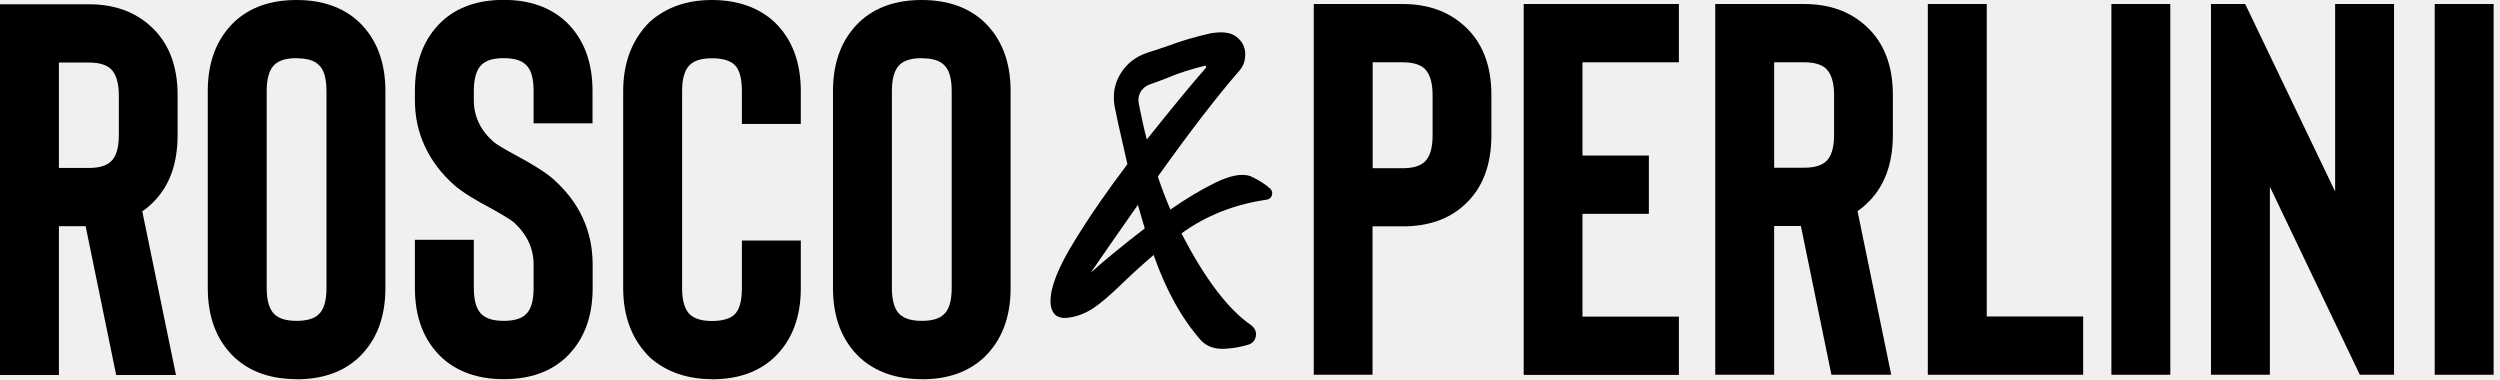
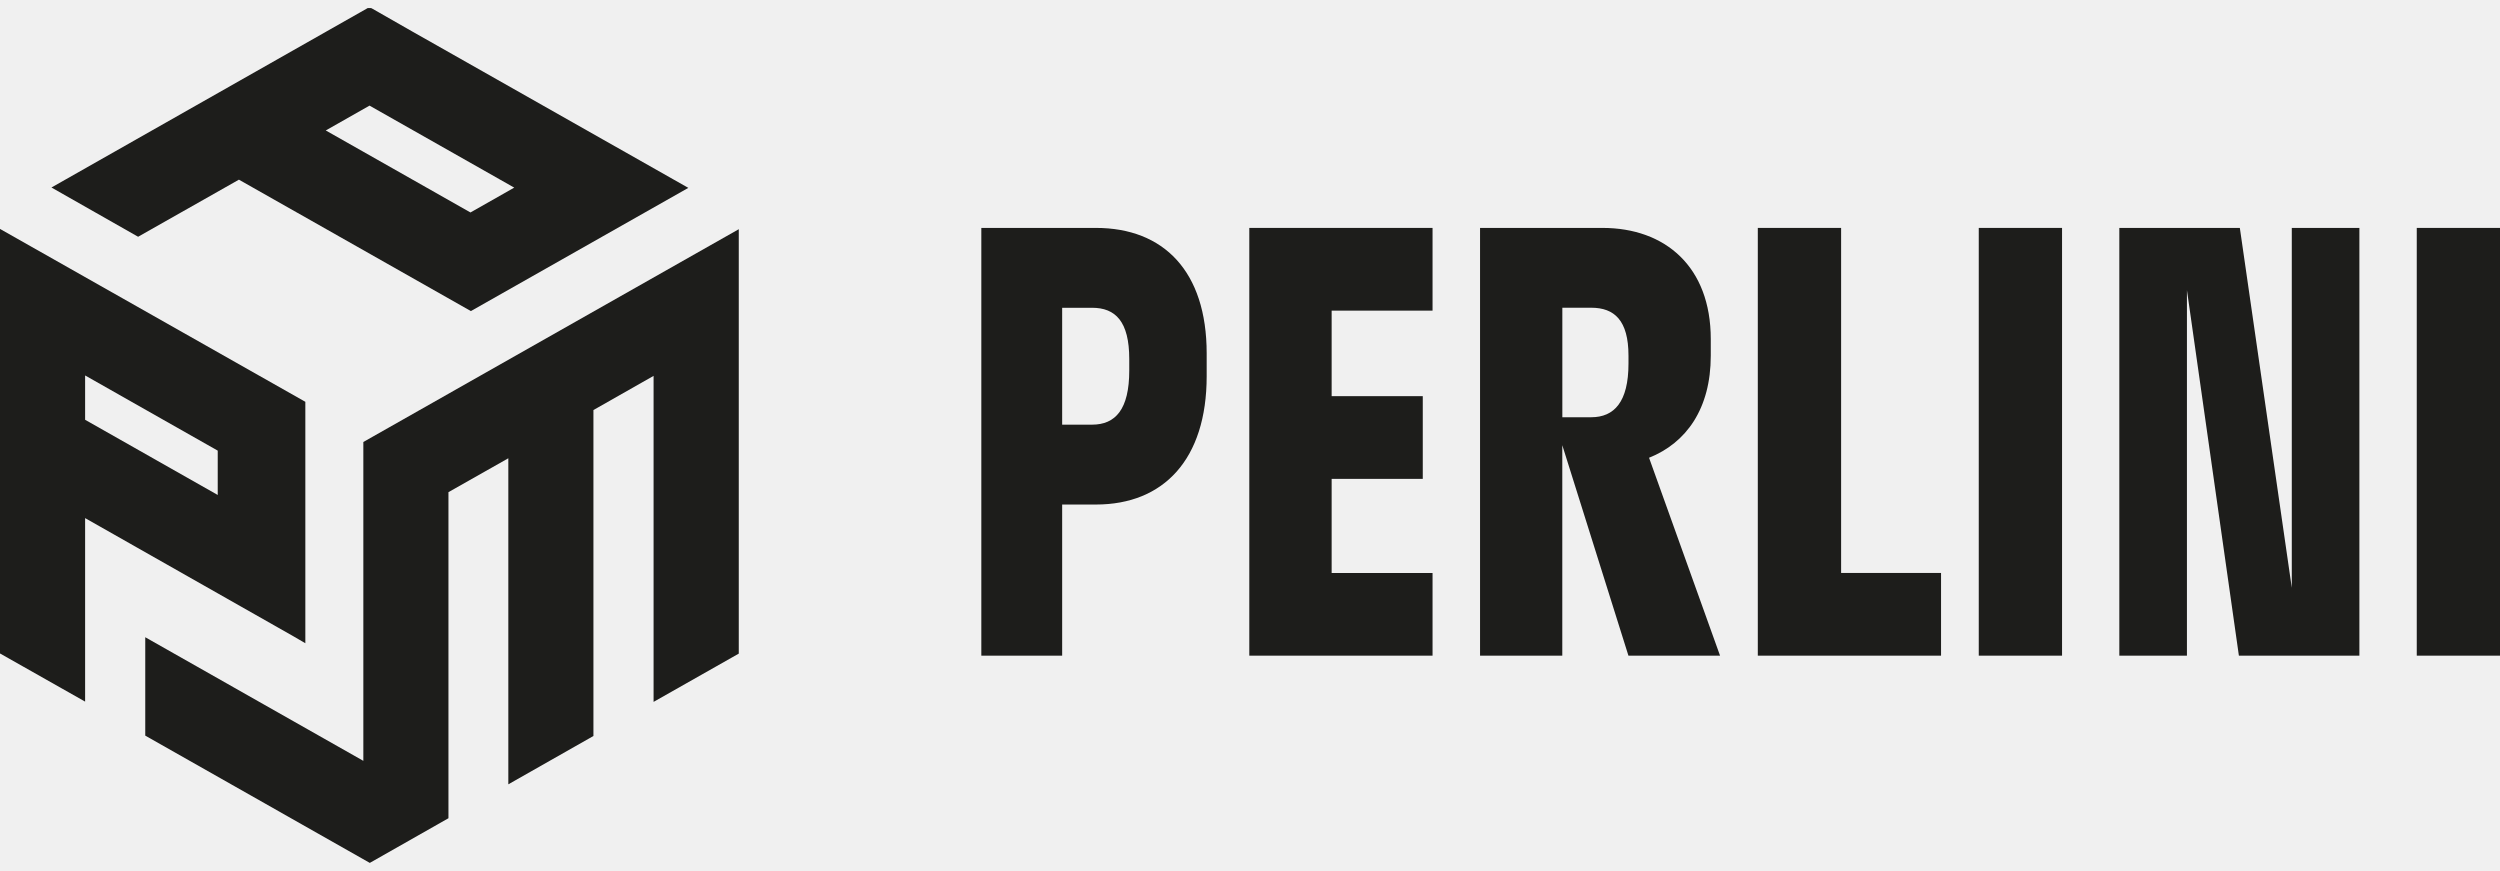
- <svg xmlns="http://www.w3.org/2000/svg" width="211" height="32" viewBox="0 0 211 32" fill="none">
-   <g clipPath="url(#clip0_316_43181)">
-     <path d="M107.182 15.9C106.786 15.54 106.241 15.201 105.535 14.863C104.819 14.62 103.835 14.8 102.542 15.434C101.397 15.995 100.136 16.746 98.778 17.687C98.403 16.809 98.051 15.879 97.719 14.905C100.446 11.076 102.777 8.061 104.637 5.924C104.958 5.554 105.108 5.078 105.097 4.528C105.086 3.956 104.84 3.48 104.359 3.11C103.878 2.729 103.151 2.634 102.114 2.825C100.788 3.131 99.633 3.47 98.681 3.84C98.136 4.031 97.537 4.221 96.885 4.433C95.88 4.76 95.1 5.353 94.576 6.21C94.041 7.077 93.881 8.061 94.105 9.14C94.18 9.489 94.266 9.87 94.34 10.272C94.586 11.383 94.864 12.578 95.153 13.858C93.474 16.079 91.956 18.259 90.673 20.364C89.315 22.564 88.663 24.214 88.663 25.42C88.663 25.939 88.802 26.32 89.058 26.563C89.293 26.774 89.636 26.869 90.053 26.827C90.823 26.753 91.582 26.468 92.309 25.991C92.94 25.558 93.752 24.86 94.725 23.918C95.495 23.167 96.383 22.363 97.366 21.517C98.393 24.458 99.729 26.88 101.365 28.731C101.814 29.197 102.413 29.44 103.151 29.44C103.194 29.44 103.237 29.44 103.279 29.44C104.017 29.408 104.723 29.292 105.396 29.08C105.739 28.953 105.942 28.7 105.995 28.361C106.049 28.023 105.931 27.716 105.632 27.473C103.675 26.14 101.686 23.527 99.719 19.697C101.782 18.195 104.199 17.243 106.915 16.852C107.139 16.809 107.289 16.682 107.353 16.471C107.417 16.259 107.353 16.058 107.182 15.889V15.9ZM101.782 5.723C100.67 6.982 98.992 9.013 96.789 11.774C96.532 10.78 96.308 9.754 96.105 8.706C96.051 8.336 96.105 8.008 96.286 7.722C96.468 7.437 96.725 7.236 97.056 7.119C97.58 6.94 98.083 6.749 98.564 6.559C99.473 6.167 100.553 5.829 101.75 5.533C101.761 5.543 101.782 5.575 101.793 5.638C101.793 5.67 101.793 5.691 101.772 5.723H101.782ZM96.618 19.274C94.811 20.671 93.282 21.919 92.063 23.008C93.089 21.517 94.415 19.602 96.04 17.285C96.222 17.941 96.415 18.608 96.618 19.274Z" fill="black" />
-     <path d="M14.863 31.651H9.805L7.228 19.094H4.972V31.651H0V0.36H7.495C9.634 0.36 11.377 0.984 12.735 2.232C14.242 3.607 14.991 5.543 14.991 8.04V11.393C14.991 13.921 14.242 15.878 12.735 17.254C12.521 17.465 12.286 17.655 12.008 17.835L14.852 31.651H14.863ZM10.03 8.05C10.03 7.003 9.805 6.262 9.356 5.818C8.96 5.459 8.351 5.279 7.506 5.279H4.972V14.175H7.506C8.351 14.175 8.971 13.995 9.356 13.636C9.805 13.223 10.03 12.472 10.03 11.404V8.05Z" fill="black" />
-     <path d="M25.031 32C22.86 32 21.118 31.386 19.792 30.17C18.284 28.742 17.536 26.785 17.536 24.309V7.691C17.536 5.215 18.284 3.269 19.792 1.83C21.118 0.603 22.86 0 25.031 0C27.202 0 28.945 0.614 30.27 1.83C31.778 3.258 32.527 5.215 32.527 7.691V24.32C32.527 26.795 31.778 28.742 30.27 30.18C28.945 31.408 27.202 32.011 25.031 32.011V32ZM25.031 4.908C24.186 4.908 23.566 5.088 23.181 5.448C22.732 5.861 22.508 6.612 22.508 7.68V24.309C22.508 25.378 22.732 26.129 23.181 26.541C23.577 26.901 24.186 27.081 25.031 27.081C25.876 27.081 26.517 26.901 26.881 26.541C27.33 26.15 27.555 25.41 27.555 24.309V7.691C27.555 6.59 27.33 5.839 26.881 5.459C26.517 5.099 25.897 4.919 25.031 4.919V4.908Z" fill="black" />
-     <path d="M42.514 32C40.343 32 38.6 31.387 37.274 30.17C35.767 28.742 35.018 26.785 35.018 24.309V20.237H39.99V24.309C39.99 25.378 40.215 26.129 40.664 26.542C41.059 26.901 41.669 27.081 42.514 27.081C43.358 27.081 44 26.901 44.363 26.542C44.812 26.15 45.037 25.41 45.037 24.309V22.342C45.037 20.967 44.481 19.782 43.369 18.766C43.123 18.555 42.492 18.174 41.476 17.603C40.065 16.862 39.017 16.206 38.354 15.635C37.274 14.683 36.44 13.594 35.873 12.377C35.296 11.16 35.018 9.849 35.018 8.442V7.68C35.018 5.205 35.767 3.258 37.274 1.82C38.6 0.592 40.343 -0.01 42.514 -0.01C44.684 -0.01 46.427 0.603 47.753 1.82C49.261 3.248 50.009 5.205 50.009 7.68V10.409H45.037V7.68C45.037 6.58 44.812 5.829 44.363 5.448C44 5.088 43.38 4.909 42.514 4.909C41.647 4.909 41.049 5.088 40.664 5.448C40.215 5.861 39.99 6.612 39.99 7.68V8.442C39.99 9.817 40.546 10.991 41.658 11.975C41.958 12.218 42.546 12.567 43.422 13.043C44.983 13.879 46.074 14.567 46.673 15.096C48.897 17.063 50.02 19.475 50.02 22.342V24.309C50.02 26.785 49.271 28.731 47.764 30.17C46.438 31.397 44.695 32 42.524 32H42.514Z" fill="black" />
-     <path d="M60.092 32C57.986 32 56.232 31.386 54.853 30.17C53.345 28.678 52.597 26.732 52.597 24.309V7.691C52.597 5.279 53.345 3.322 54.853 1.83C56.243 0.603 57.986 0 60.092 0C62.199 0 64.006 0.614 65.332 1.83C66.839 3.258 67.588 5.215 67.588 7.691V10.462H62.616V7.691C62.616 6.59 62.402 5.839 61.985 5.459C61.589 5.099 60.958 4.919 60.092 4.919C59.226 4.919 58.627 5.099 58.242 5.459C57.793 5.871 57.569 6.622 57.569 7.691V24.32C57.569 25.388 57.793 26.14 58.242 26.552C58.638 26.912 59.248 27.092 60.092 27.092C60.937 27.092 61.6 26.912 61.985 26.552C62.402 26.161 62.616 25.42 62.616 24.32V20.3H67.588V24.32C67.588 26.795 66.839 28.742 65.332 30.18C64.006 31.408 62.263 32.011 60.092 32.011V32Z" fill="black" />
-     <path d="M77.799 32C75.629 32 73.886 31.386 72.56 30.17C71.052 28.742 70.304 26.785 70.304 24.309V7.691C70.304 5.215 71.052 3.269 72.56 1.83C73.886 0.603 75.629 0 77.799 0C79.97 0 81.713 0.614 83.038 1.83C84.546 3.258 85.295 5.215 85.295 7.691V24.32C85.295 26.795 84.546 28.742 83.038 30.18C81.713 31.408 79.97 32.011 77.799 32.011V32ZM77.799 4.908C76.954 4.908 76.334 5.088 75.949 5.448C75.5 5.861 75.276 6.612 75.276 7.68V24.309C75.276 25.378 75.5 26.129 75.949 26.541C76.345 26.901 76.954 27.081 77.799 27.081C78.644 27.081 79.285 26.901 79.649 26.541C80.098 26.15 80.323 25.41 80.323 24.309V7.691C80.323 6.59 80.098 5.839 79.649 5.459C79.285 5.099 78.665 4.919 77.799 4.919V4.908Z" fill="black" />
-     <path d="M115.854 31.63H110.882V0.339H118.377C120.516 0.339 122.259 0.963 123.617 2.211C125.124 3.586 125.873 5.522 125.873 8.019V11.414C125.873 13.943 125.124 15.9 123.617 17.275C122.291 18.502 120.548 19.105 118.377 19.105H115.843V31.619L115.854 31.63ZM115.854 14.197H118.388C119.233 14.197 119.853 14.017 120.238 13.657C120.687 13.245 120.911 12.493 120.911 11.425V8.029C120.911 6.982 120.687 6.241 120.238 5.797C119.842 5.438 119.233 5.258 118.388 5.258H115.854V14.197Z" fill="black" />
-     <path d="M133.561 5.258V13.128H139.164V18.047H133.561V26.722H141.698V31.641H128.6V0.339H141.698V5.258H133.561Z" fill="black" />
-     <path d="M159.629 31.63H154.572L151.995 19.073H149.739V31.63H144.767V0.339H152.262C154.401 0.339 156.143 0.963 157.501 2.211C159.009 3.586 159.758 5.522 159.758 8.019V11.372C159.758 13.9 159.009 15.857 157.501 17.233C157.288 17.444 157.052 17.635 156.774 17.814L159.619 31.63H159.629ZM154.796 8.029C154.796 6.982 154.572 6.242 154.123 5.797C153.727 5.438 153.117 5.258 152.273 5.258H149.739V14.154H152.273C153.117 14.154 153.738 13.974 154.123 13.615C154.572 13.202 154.796 12.451 154.796 11.383V8.029Z" fill="black" />
-     <path d="M175.807 31.63H162.708V0.339H167.681V26.711H175.818V31.63H175.807Z" fill="black" />
-     <path d="M183.174 31.63H178.202V0.339H183.174V31.63Z" fill="black" />
-     <path d="M202.057 31.63H199.17L191.578 15.762V31.63H186.606V0.339H189.493L197.085 16.164V0.339H202.057V31.63Z" fill="black" />
-     <path d="M210.462 31.63H205.49V0.339H210.462V31.63Z" fill="black" />
-   </g>
-   <defs>
-     <clipPath id="clip0_316_43181">
-       <rect width="210.462" height="32" fill="white" />
-     </clipPath>
-   </defs>
+ <svg xmlns="http://www.w3.org/2000/svg" width="155" height="54" viewBox="0 0 155 54" fill="none">
+   <path d="M60.842 40.651V14.131H67.95C72.141 14.131 74.814 16.818 74.814 21.909V23.324C74.814 28.486 72.141 31.281 67.95 31.281H65.854V40.651H60.842ZM65.854 19.079V26.329H67.707C69.165 26.329 70.014 25.375 70.014 22.972V22.264C70.014 19.932 69.162 19.082 67.707 19.082H65.854V19.079Z" fill="#1D1D1B" />
+   <path d="M88.818 40.651H77.457V14.131H88.818V19.259H82.562V24.562H88.212V29.69H82.562V35.526H88.818V40.653V40.651Z" fill="#1D1D1B" />
+   <path d="M91.763 40.651V14.131H99.355C103.242 14.131 106.068 16.534 106.068 21.026V22.051C106.068 25.341 104.55 27.46 102.241 28.381L106.643 40.651H100.963L96.862 27.602V40.651H91.76H91.763ZM96.865 19.079V25.869H98.656C100.083 25.869 100.966 24.915 100.966 22.546V22.051C100.966 19.858 100.086 19.079 98.656 19.079H96.865Z" fill="#1D1D1B" />
+   <path d="M120.345 40.651H108.984V14.131H114.149V35.523H120.345V40.651Z" fill="#1D1D1B" />
+   <path d="M122.683 40.651V14.131H127.847V40.651H122.683Z" fill="#1D1D1B" />
+   <path d="M142.091 36.443V14.131H146.282V40.651H138.811L135.59 17.986V40.651H131.398V14.131H138.87L142.091 36.443Z" fill="#1D1D1B" />
+   <path d="M149.839 40.651V14.131H155.003V40.651H149.839Z" fill="#1D1D1B" />
+   <path d="M0 14.193V40.514L5.277 43.5V32.122L18.175 39.44L18.931 39.881V24.912L0 14.193ZM13.499 27.94V30.688L5.277 26.026V23.278L13.499 27.94Z" fill="#1D1D1B" />
+   <path d="M25.539 1.94L23.108 0.551L23.009 0.5H22.798L3.19 11.625L8.563 14.679L14.813 11.139L29.195 19.287L42.676 11.648L25.539 1.94ZM31.882 11.633L29.169 13.173L20.197 8.088L22.911 6.548L31.882 11.633Z" fill="#1D1D1B" />
+   <path d="M22.527 27.403V47.173L9.006 39.508V45.608L22.927 53.5L27.804 50.73V30.514L31.516 28.412V48.628L36.793 45.631V25.423L40.522 23.304V43.517L45.804 40.523V14.21L22.527 27.403Z" fill="#1D1D1B" />
</svg>
